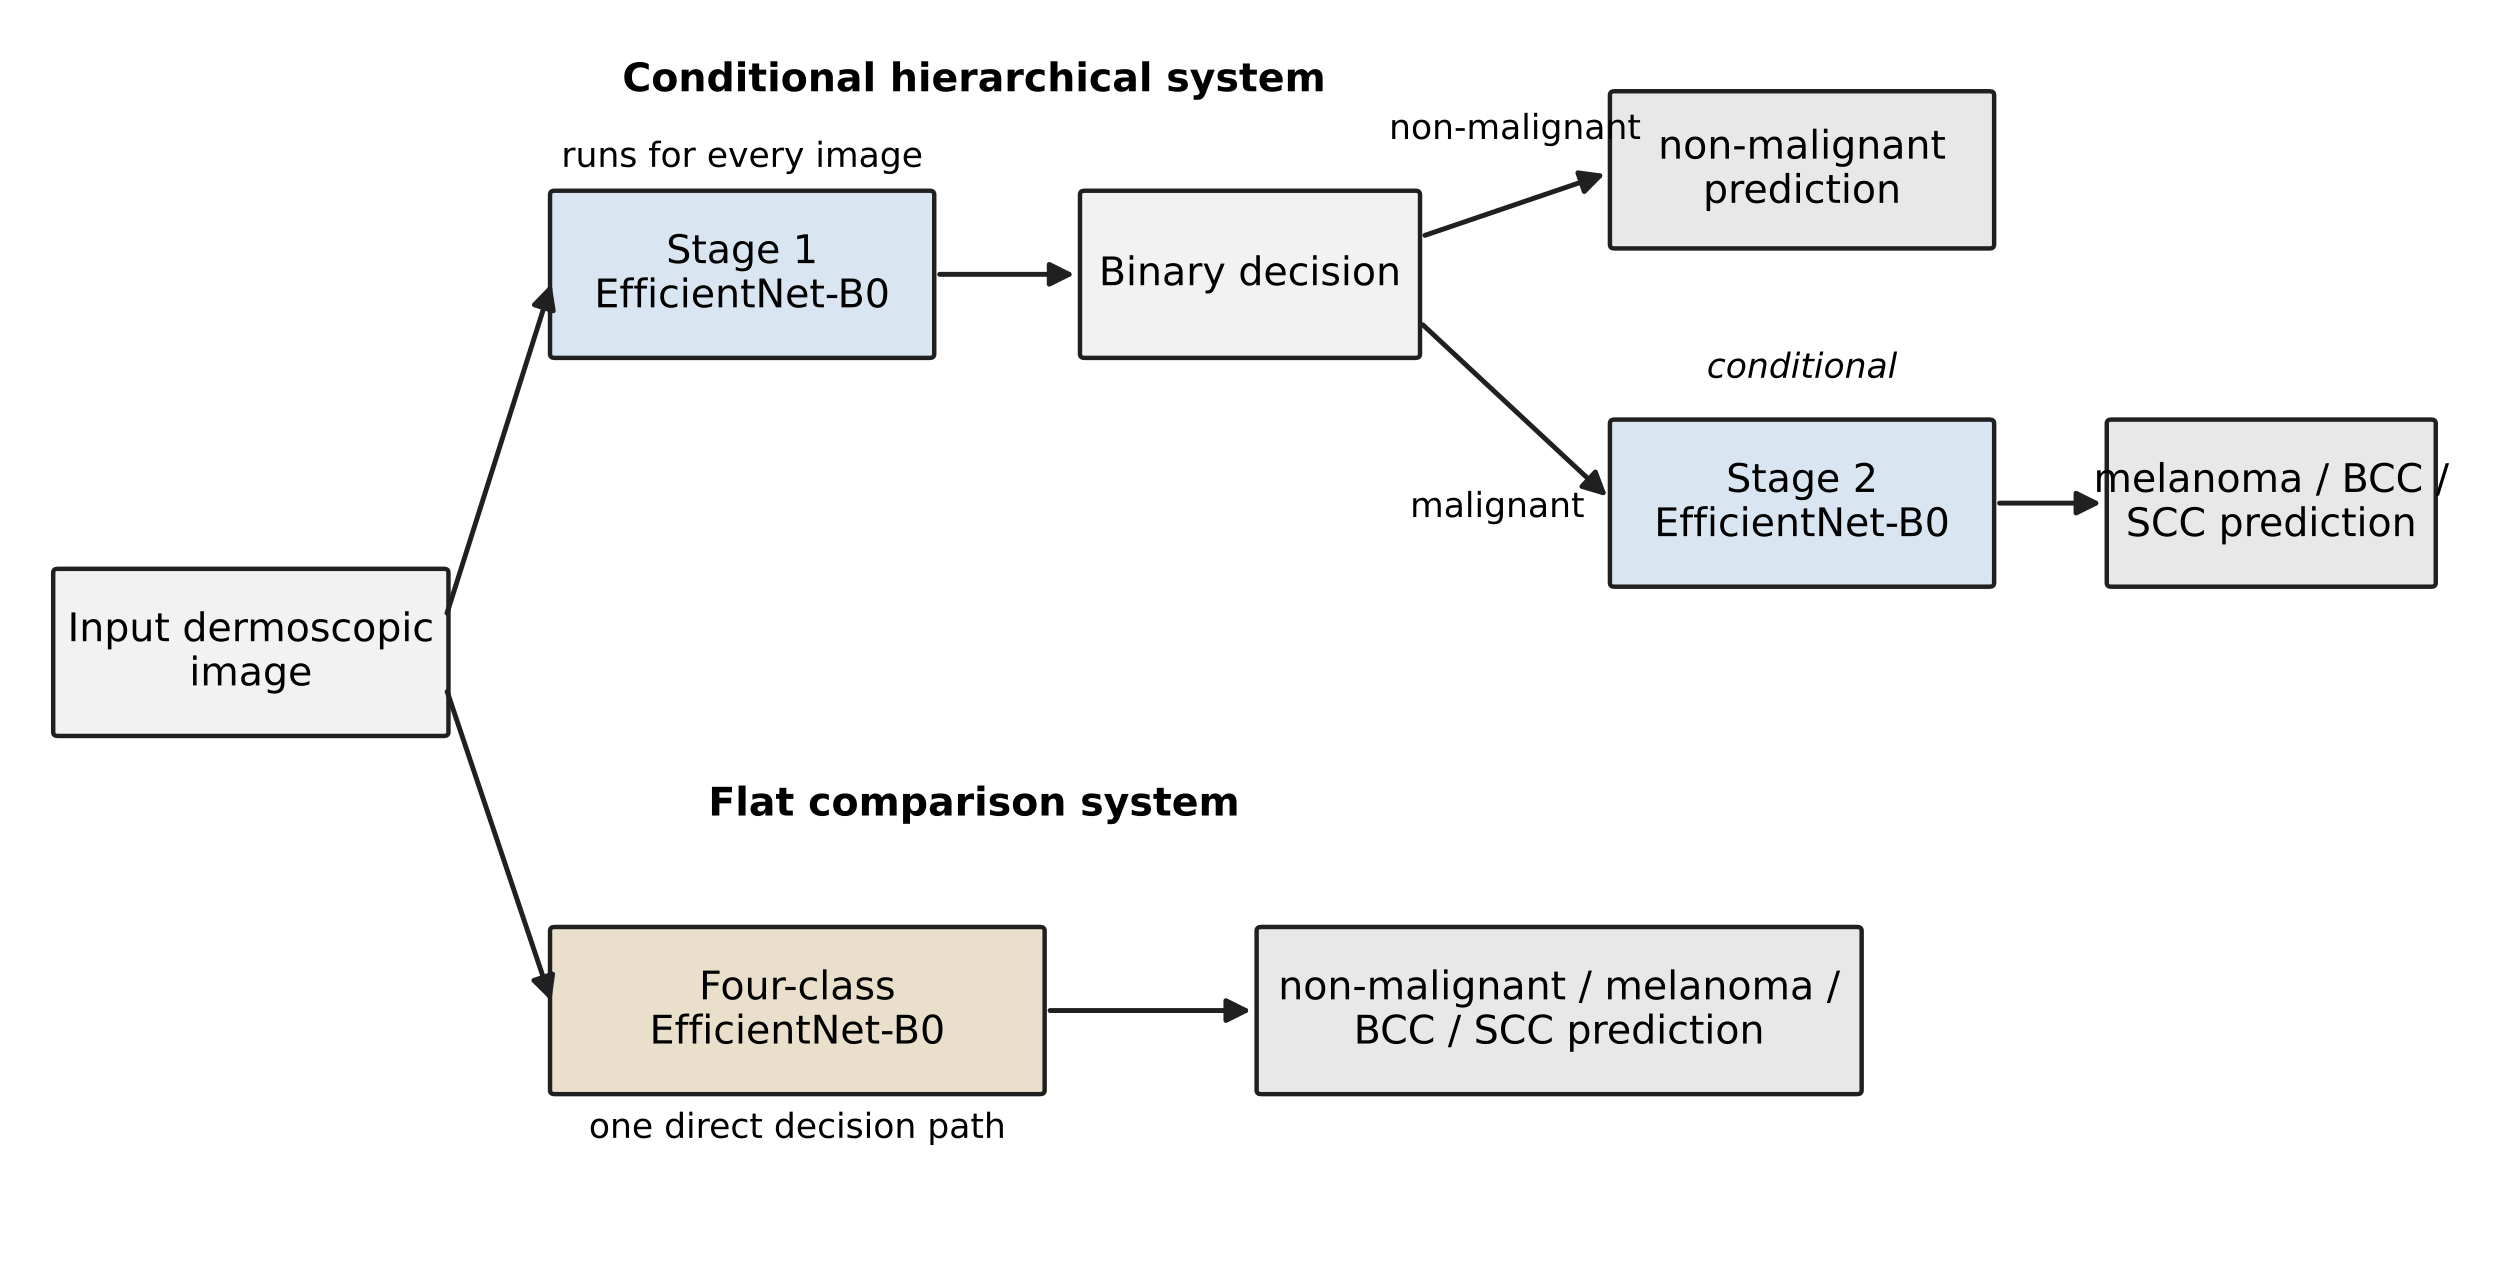
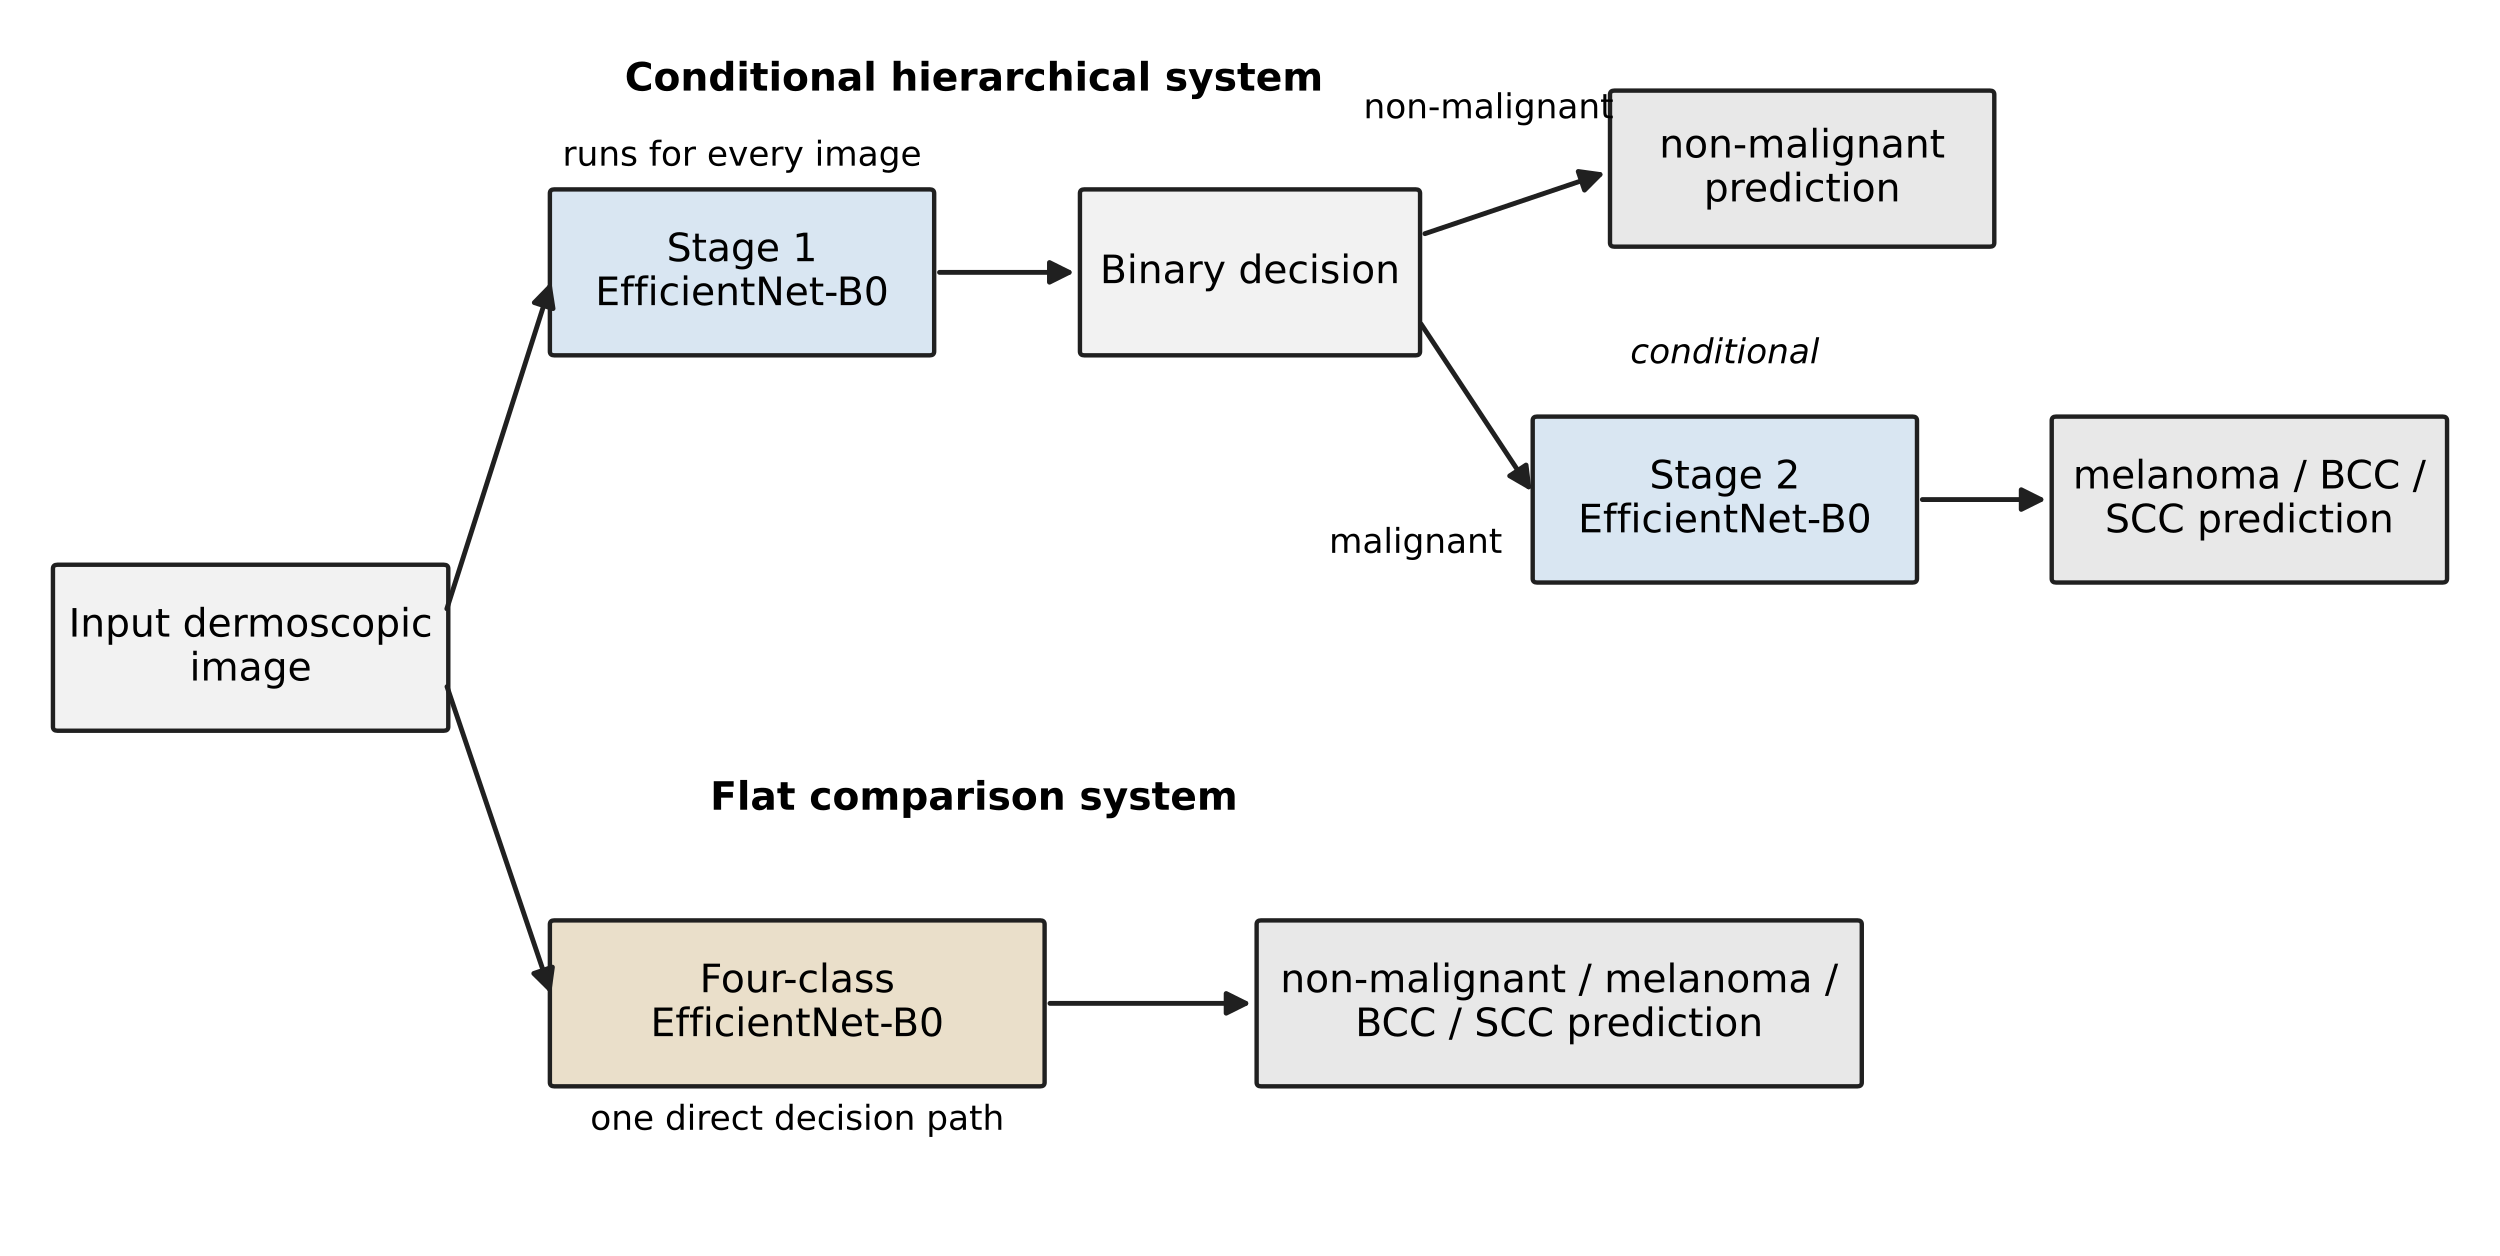
- <svg xmlns="http://www.w3.org/2000/svg" width="506.573pt" height="256.32pt" viewBox="0 0 506.573 256.32" version="1.1">
+ <svg xmlns="http://www.w3.org/2000/svg" width="510.205pt" height="256.32pt" viewBox="0 0 510.205 256.32" version="1.1">
  <defs>
    <style type="text/css">*{stroke-linejoin: round; stroke-linecap: butt}</style>
  </defs>
  <g id="figure_1">
    <g id="patch_1">
-       <path d="M 0 256.32 L 506.573 256.32 L 506.573 0 L 0 0 z " style="fill: #ffffff" />
+       <path d="M 0 256.32 L 510.205 256.32 L 510.205 0 L 0 0 z " style="fill: #ffffff" />
    </g>
    <g id="axes_1">
      <g id="patch_2">
-         <path d="M 11.674 149.126 L 89.975 149.126 Q 90.869 149.126 90.869 148.32 L 90.869 116.064 Q 90.869 115.258 89.975 115.258 L 11.674 115.258 Q 10.779 115.258 10.779 116.064 L 10.779 148.32 Q 10.779 149.126 11.674 149.126 z " clip-path="url(#p8e21a50e27)" style="fill: #f2f2f2; stroke: #202020; stroke-width: 0.9; stroke-linejoin: miter" />
+         <path d="M 11.707 149.126 L 90.585 149.126 Q 91.487 149.126 91.487 148.32 L 91.487 116.064 Q 91.487 115.258 90.585 115.258 L 11.707 115.258 Q 10.806 115.258 10.806 116.064 L 10.806 148.32 Q 10.806 149.126 11.707 149.126 z " clip-path="url(#p70a6893070)" style="fill: #f2f2f2; stroke: #202020; stroke-width: 0.9; stroke-linejoin: miter" />
      </g>
      <g id="patch_3">
-         <path d="M 112.346 72.518 L 188.409 72.518 Q 189.304 72.518 189.304 71.712 L 189.304 39.456 Q 189.304 38.65 188.409 38.65 L 112.346 38.65 Q 111.451 38.65 111.451 39.456 L 111.451 71.712 Q 111.451 72.518 112.346 72.518 z " clip-path="url(#p8e21a50e27)" style="fill: #d9e6f2; stroke: #202020; stroke-width: 0.9; stroke-linejoin: miter" />
+         <path d="M 113.122 72.518 L 189.747 72.518 Q 190.648 72.518 190.648 71.712 L 190.648 39.456 Q 190.648 38.65 189.747 38.65 L 113.122 38.65 Q 112.221 38.65 112.221 39.456 L 112.221 71.712 Q 112.221 72.518 113.122 72.518 z " clip-path="url(#p70a6893070)" style="fill: #d9e6f2; stroke: #202020; stroke-width: 0.9; stroke-linejoin: miter" />
      </g>
      <g id="patch_4">
-         <path d="M 219.729 72.518 L 286.844 72.518 Q 287.739 72.518 287.739 71.712 L 287.739 39.456 Q 287.739 38.65 286.844 38.65 L 219.729 38.65 Q 218.835 38.65 218.835 39.456 L 218.835 71.712 Q 218.835 72.518 219.729 72.518 z " clip-path="url(#p8e21a50e27)" style="fill: #f2f2f2; stroke: #202020; stroke-width: 0.9; stroke-linejoin: miter" />
+         <path d="M 221.298 72.518 L 288.908 72.518 Q 289.809 72.518 289.809 71.712 L 289.809 39.456 Q 289.809 38.65 288.908 38.65 L 221.298 38.65 Q 220.396 38.65 220.396 39.456 L 220.396 71.712 Q 220.396 72.518 221.298 72.518 z " clip-path="url(#p70a6893070)" style="fill: #f2f2f2; stroke: #202020; stroke-width: 0.9; stroke-linejoin: miter" />
      </g>
      <g id="patch_5">
-         <path d="M 327.113 50.342 L 403.176 50.342 Q 404.071 50.342 404.071 49.536 L 404.071 19.296 Q 404.071 18.49 403.176 18.49 L 327.113 18.49 Q 326.218 18.49 326.218 19.296 L 326.218 49.536 Q 326.218 50.342 327.113 50.342 z " clip-path="url(#p8e21a50e27)" style="fill: #e8e8e8; stroke: #202020; stroke-width: 0.9; stroke-linejoin: miter" />
+         <path d="M 329.474 50.342 L 406.098 50.342 Q 406.999 50.342 406.999 49.536 L 406.999 19.296 Q 406.999 18.49 406.098 18.49 L 329.474 18.49 Q 328.572 18.49 328.572 19.296 L 328.572 49.536 Q 328.572 50.342 329.474 50.342 z " clip-path="url(#p70a6893070)" style="fill: #e8e8e8; stroke: #202020; stroke-width: 0.9; stroke-linejoin: miter" />
      </g>
      <g id="patch_6">
-         <path d="M 327.113 118.886 L 403.176 118.886 Q 404.071 118.886 404.071 118.08 L 404.071 85.824 Q 404.071 85.018 403.176 85.018 L 327.113 85.018 Q 326.218 85.018 326.218 85.824 L 326.218 118.08 Q 326.218 118.886 327.113 118.886 z " clip-path="url(#p8e21a50e27)" style="fill: #d9e6f2; stroke: #202020; stroke-width: 0.9; stroke-linejoin: miter" />
+         <path d="M 313.698 118.886 L 390.322 118.886 Q 391.224 118.886 391.224 118.08 L 391.224 85.824 Q 391.224 85.018 390.322 85.018 L 313.698 85.018 Q 312.796 85.018 312.796 85.824 L 312.796 118.08 Q 312.796 118.886 313.698 118.886 z " clip-path="url(#p70a6893070)" style="fill: #d9e6f2; stroke: #202020; stroke-width: 0.9; stroke-linejoin: miter" />
      </g>
      <g id="patch_7">
-         <path d="M 427.784 118.886 L 492.662 118.886 Q 493.557 118.886 493.557 118.08 L 493.557 85.824 Q 493.557 85.018 492.662 85.018 L 427.784 85.018 Q 426.89 85.018 426.89 85.824 L 426.89 118.08 Q 426.89 118.886 427.784 118.886 z " clip-path="url(#p8e21a50e27)" style="fill: #e8e8e8; stroke: #202020; stroke-width: 0.9; stroke-linejoin: miter" />
+         <path d="M 419.62 118.886 L 498.498 118.886 Q 499.4 118.886 499.4 118.08 L 499.4 85.824 Q 499.4 85.018 498.498 85.018 L 419.62 85.018 Q 418.718 85.018 418.718 85.824 L 418.718 118.08 Q 418.718 118.886 419.62 118.886 z " clip-path="url(#p70a6893070)" style="fill: #e8e8e8; stroke: #202020; stroke-width: 0.9; stroke-linejoin: miter" />
      </g>
      <g id="patch_8">
-         <path d="M 112.346 221.702 L 210.781 221.702 Q 211.676 221.702 211.676 220.896 L 211.676 188.64 Q 211.676 187.834 210.781 187.834 L 112.346 187.834 Q 111.451 187.834 111.451 188.64 L 111.451 220.896 Q 111.451 221.702 112.346 221.702 z " clip-path="url(#p8e21a50e27)" style="fill: #eadfca; stroke: #202020; stroke-width: 0.9; stroke-linejoin: miter" />
+         <path d="M 113.122 221.702 L 212.283 221.702 Q 213.185 221.702 213.185 220.896 L 213.185 188.64 Q 213.185 187.834 212.283 187.834 L 113.122 187.834 Q 112.221 187.834 112.221 188.64 L 112.221 220.896 Q 112.221 221.702 113.122 221.702 z " clip-path="url(#p70a6893070)" style="fill: #eadfca; stroke: #202020; stroke-width: 0.9; stroke-linejoin: miter" />
      </g>
      <g id="patch_9">
-         <path d="M 255.524 221.702 L 376.33 221.702 Q 377.225 221.702 377.225 220.896 L 377.225 188.64 Q 377.225 187.834 376.33 187.834 L 255.524 187.834 Q 254.629 187.834 254.629 188.64 L 254.629 220.896 Q 254.629 221.702 255.524 221.702 z " clip-path="url(#p8e21a50e27)" style="fill: #e8e8e8; stroke: #202020; stroke-width: 0.9; stroke-linejoin: miter" />
+         <path d="M 257.356 221.702 L 379.054 221.702 Q 379.956 221.702 379.956 220.896 L 379.956 188.64 Q 379.956 187.834 379.054 187.834 L 257.356 187.834 Q 256.455 187.834 256.455 188.64 L 256.455 220.896 Q 256.455 221.702 257.356 221.702 z " clip-path="url(#p70a6893070)" style="fill: #e8e8e8; stroke: #202020; stroke-width: 0.9; stroke-linejoin: miter" />
      </g>
      <g id="patch_10">
-         <path d="M 90.58 124.236 Q 101.161 90.863 111.404 58.556 " clip-path="url(#p8e21a50e27)" style="fill: none; stroke: #202020; stroke-linecap: round" />
-         <path d="M 108.288 61.765 L 111.404 58.556 L 112.101 62.974 z " clip-path="url(#p8e21a50e27)" style="fill: #202020; stroke: #202020; stroke-linecap: round" />
+         <path d="M 91.195 124.236 Q 101.854 90.863 112.173 58.556 " clip-path="url(#p70a6893070)" style="fill: none; stroke: #202020; stroke-linecap: round" />
+         <path d="M 109.051 61.757 L 112.173 58.556 L 112.861 62.974 z " clip-path="url(#p70a6893070)" style="fill: #202020; stroke: #202020; stroke-linecap: round" />
      </g>
      <g id="patch_11">
-         <path d="M 190.409 55.584 Q 204.069 55.584 216.611 55.584 " clip-path="url(#p8e21a50e27)" style="fill: none; stroke: #202020; stroke-linecap: round" />
-         <path d="M 212.611 53.584 L 216.611 55.584 L 212.611 57.584 z " clip-path="url(#p8e21a50e27)" style="fill: #202020; stroke: #202020; stroke-linecap: round" />
+         <path d="M 191.745 55.584 Q 205.521 55.584 218.178 55.584 " clip-path="url(#p70a6893070)" style="fill: none; stroke: #202020; stroke-linecap: round" />
+         <path d="M 214.178 53.584 L 218.178 55.584 L 214.178 57.584 z " clip-path="url(#p70a6893070)" style="fill: #202020; stroke: #202020; stroke-linecap: round" />
      </g>
      <g id="patch_12">
-         <path d="M 288.739 47.681 Q 306.977 41.472 324.157 35.624 " clip-path="url(#p8e21a50e27)" style="fill: none; stroke: #202020; stroke-linecap: round" />
-         <path d="M 319.726 35.02 L 324.157 35.624 L 321.015 38.806 z " clip-path="url(#p8e21a50e27)" style="fill: #202020; stroke: #202020; stroke-linecap: round" />
+         <path d="M 290.802 47.686 Q 309.191 41.472 326.521 35.615 " clip-path="url(#p70a6893070)" style="fill: none; stroke: #202020; stroke-linecap: round" />
+         <path d="M 322.092 35.001 L 326.521 35.615 L 323.372 38.791 z " clip-path="url(#p70a6893070)" style="fill: #202020; stroke: #202020; stroke-linecap: round" />
      </g>
      <g id="patch_13">
-         <path d="M 288.306 65.816 Q 306.979 83.204 324.833 99.829 " clip-path="url(#p8e21a50e27)" style="fill: none; stroke: #202020; stroke-linecap: round" />
-         <path d="M 323.269 95.64 L 324.833 99.829 L 320.543 98.567 z " clip-path="url(#p8e21a50e27)" style="fill: #202020; stroke: #202020; stroke-linecap: round" />
+         <path d="M 290.011 66.123 Q 301.303 83.203 311.978 99.351 " clip-path="url(#p70a6893070)" style="fill: none; stroke: #202020; stroke-linecap: round" />
+         <path d="M 311.441 94.911 L 311.978 99.351 L 308.104 97.117 z " clip-path="url(#p70a6893070)" style="fill: #202020; stroke: #202020; stroke-linecap: round" />
      </g>
      <g id="patch_14">
-         <path d="M 405.173 101.952 Q 415.478 101.952 424.665 101.952 " clip-path="url(#p8e21a50e27)" style="fill: none; stroke: #202020; stroke-linecap: round" />
-         <path d="M 420.665 99.952 L 424.665 101.952 L 420.665 103.952 z " clip-path="url(#p8e21a50e27)" style="fill: #202020; stroke: #202020; stroke-linecap: round" />
+         <path d="M 392.322 101.952 Q 404.969 101.952 416.499 101.952 " clip-path="url(#p70a6893070)" style="fill: none; stroke: #202020; stroke-linecap: round" />
+         <path d="M 412.499 99.952 L 416.499 101.952 L 412.499 103.952 z " clip-path="url(#p70a6893070)" style="fill: #202020; stroke: #202020; stroke-linecap: round" />
      </g>
      <g id="patch_15">
-         <path d="M 90.612 140.136 Q 101.16 171.503 111.352 201.811 " clip-path="url(#p8e21a50e27)" style="fill: none; stroke: #202020; stroke-linecap: round" />
-         <path d="M 111.972 197.382 L 111.352 201.811 L 108.181 198.657 z " clip-path="url(#p8e21a50e27)" style="fill: #202020; stroke: #202020; stroke-linecap: round" />
+         <path d="M 91.228 140.136 Q 101.854 171.503 112.121 201.812 " clip-path="url(#p70a6893070)" style="fill: none; stroke: #202020; stroke-linecap: round" />
+         <path d="M 112.731 197.381 L 112.121 201.812 L 108.943 198.665 z " clip-path="url(#p70a6893070)" style="fill: #202020; stroke: #202020; stroke-linecap: round" />
      </g>
      <g id="patch_16">
-         <path d="M 212.783 204.768 Q 233.153 204.768 252.405 204.768 " clip-path="url(#p8e21a50e27)" style="fill: none; stroke: #202020; stroke-linecap: round" />
-         <path d="M 248.405 202.768 L 252.405 204.768 L 248.405 206.768 z " clip-path="url(#p8e21a50e27)" style="fill: #202020; stroke: #202020; stroke-linecap: round" />
+         <path d="M 214.283 204.768 Q 234.819 204.768 254.238 204.768 " clip-path="url(#p70a6893070)" style="fill: none; stroke: #202020; stroke-linecap: round" />
+         <path d="M 250.238 202.768 L 254.238 204.768 L 250.238 206.768 z " clip-path="url(#p70a6893070)" style="fill: #202020; stroke: #202020; stroke-linecap: round" />
      </g>
      <g id="text_1">
-         <text style="font-size: 8px; font-family: 'DejaVu Sans'" transform="translate(13.69633 129.9204)">Input dermoscopic</text>
-         <text style="font-size: 8px; font-family: 'DejaVu Sans'" transform="translate(38.36508 138.8786)">image</text>
+         <text style="font-size: 8px; font-family: 'DejaVu Sans'" transform="translate(14.01826 129.9204)">Input dermoscopic</text>
+         <text style="font-size: 8px; font-family: 'DejaVu Sans'" transform="translate(38.68701 138.8786)">image</text>
      </g>
      <g id="text_2">
-         <text style="font-weight: 700; font-size: 8px; font-family: 'DejaVu Sans'; text-anchor: middle" x="197.358" y="18.49" transform="rotate(-0 197.3579 18.4896)">Conditional hierarchical system</text>
+         <text style="font-weight: 700; font-size: 8px; font-family: 'DejaVu Sans'; text-anchor: middle" x="198.761" y="18.49" transform="rotate(-0 198.7612 18.4896)">Conditional hierarchical system</text>
      </g>
      <g id="text_3">
-         <text style="font-size: 8px; font-family: 'DejaVu Sans'" transform="translate(135.0021 53.31238)">Stage 1</text>
-         <text style="font-size: 8px; font-family: 'DejaVu Sans'" transform="translate(120.4383 62.27063)">EfficientNet-B0</text>
+         <text style="font-size: 8px; font-family: 'DejaVu Sans'" transform="translate(136.0587 53.31238)">Stage 1</text>
+         <text style="font-size: 8px; font-family: 'DejaVu Sans'" transform="translate(121.4949 62.27063)">EfficientNet-B0</text>
      </g>
      <g id="text_4">
-         <text style="font-size: 8px; font-family: 'DejaVu Sans'; text-anchor: middle" x="253.287" y="57.791" transform="rotate(-0 253.2867 57.7915)">Binary decision</text>
+         <text style="font-size: 8px; font-family: 'DejaVu Sans'; text-anchor: middle" x="255.103" y="57.791" transform="rotate(-0 255.1027 57.7915)">Binary decision</text>
      </g>
      <g id="text_5">
-         <text style="font-size: 8px; font-family: 'DejaVu Sans'" transform="translate(335.9849 32.14437)">non-malignant</text>
-         <text style="font-size: 8px; font-family: 'DejaVu Sans'" transform="translate(345.0774 41.10263)">prediction</text>
+         <text style="font-size: 8px; font-family: 'DejaVu Sans'" transform="translate(338.6264 32.14437)">non-malignant</text>
+         <text style="font-size: 8px; font-family: 'DejaVu Sans'" transform="translate(347.7189 41.10263)">prediction</text>
      </g>
      <g id="text_6">
-         <text style="font-size: 8px; font-family: 'DejaVu Sans'" transform="translate(349.7686 99.68037)">Stage 2</text>
-         <text style="font-size: 8px; font-family: 'DejaVu Sans'" transform="translate(335.2049 108.6386)">EfficientNet-B0</text>
+         <text style="font-size: 8px; font-family: 'DejaVu Sans'" transform="translate(336.6345 99.68037)">Stage 2</text>
+         <text style="font-size: 8px; font-family: 'DejaVu Sans'" transform="translate(322.0708 108.6386)">EfficientNet-B0</text>
      </g>
      <g id="text_7">
-         <text style="font-size: 8px; font-family: 'DejaVu Sans'" transform="translate(424.2038 99.68037)">melanoma / BCC /</text>
-         <text style="font-size: 8px; font-family: 'DejaVu Sans'" transform="translate(430.7594 108.6386)">SCC prediction</text>
+         <text style="font-size: 8px; font-family: 'DejaVu Sans'" transform="translate(423.0397 99.68037)">melanoma / BCC /</text>
+         <text style="font-size: 8px; font-family: 'DejaVu Sans'" transform="translate(429.5953 108.6386)">SCC prediction</text>
      </g>
      <g id="text_8">
-         <text style="font-size: 7px; font-family: 'DejaVu Sans'; text-anchor: middle" x="150.378" y="33.811" transform="rotate(-0 150.3777 33.8112)">runs for every image</text>
+         <text style="font-size: 7px; font-family: 'DejaVu Sans'; text-anchor: middle" x="151.434" y="33.811" transform="rotate(-0 151.4343 33.8112)">runs for every image</text>
      </g>
      <g id="text_9">
-         <text style="font-style: italic; font-size: 7px; font-family: 'DejaVu Sans'; text-anchor: middle" x="365.144" y="76.55" transform="rotate(-0 365.1443 76.5504)">conditional</text>
+         <text style="font-style: italic; font-size: 7px; font-family: 'DejaVu Sans'; text-anchor: middle" x="352.01" y="74.131" transform="rotate(-0 352.0101 74.1312)">conditional</text>
      </g>
      <g id="text_10">
-         <text style="font-size: 7px; font-family: 'DejaVu Sans'; text-anchor: middle" x="306.978" y="28.166" transform="rotate(-0 306.9783 28.1664)">non-malignant</text>
+         <text style="font-size: 7px; font-family: 'DejaVu Sans'; text-anchor: middle" x="303.782" y="24.134" transform="rotate(-0 303.7818 24.1344)">non-malignant</text>
      </g>
      <g id="text_11">
-         <text style="font-size: 7px; font-family: 'DejaVu Sans'; text-anchor: middle" x="303.399" y="104.774" transform="rotate(-0 303.3989 104.7744)">malignant</text>
+         <text style="font-size: 7px; font-family: 'DejaVu Sans'; text-anchor: middle" x="288.908" y="112.838" transform="rotate(-0 288.9076 112.8384)">malignant</text>
      </g>
      <g id="text_12">
-         <text style="font-weight: 700; font-size: 8px; font-family: 'DejaVu Sans'; text-anchor: middle" x="197.358" y="165.254" transform="rotate(-0 197.3579 165.2544)">Flat comparison system</text>
+         <text style="font-weight: 700; font-size: 8px; font-family: 'DejaVu Sans'; text-anchor: middle" x="198.761" y="165.254" transform="rotate(-0 198.7612 165.2544)">Flat comparison system</text>
      </g>
      <g id="text_13">
-         <text style="font-size: 8px; font-family: 'DejaVu Sans'" transform="translate(141.6635 202.4964)">Four-class</text>
-         <text style="font-size: 8px; font-family: 'DejaVu Sans'" transform="translate(131.6241 211.4546)">EfficientNet-B0</text>
+         <text style="font-size: 8px; font-family: 'DejaVu Sans'" transform="translate(142.8026 202.4964)">Four-class</text>
+         <text style="font-size: 8px; font-family: 'DejaVu Sans'" transform="translate(132.7632 211.4546)">EfficientNet-B0</text>
      </g>
      <g id="text_14">
-         <text style="font-size: 8px; font-family: 'DejaVu Sans'" transform="translate(259.0088 202.4964)">non-malignant / melanoma /</text>
-         <text style="font-size: 8px; font-family: 'DejaVu Sans'" transform="translate(274.3125 211.4546)">BCC / SCC prediction</text>
+         <text style="font-size: 8px; font-family: 'DejaVu Sans'" transform="translate(261.2871 202.4964)">non-malignant / melanoma /</text>
+         <text style="font-size: 8px; font-family: 'DejaVu Sans'" transform="translate(276.5908 211.4546)">BCC / SCC prediction</text>
      </g>
      <g id="text_15">
-         <text style="font-size: 7px; font-family: 'DejaVu Sans'; text-anchor: middle" x="161.563" y="230.573" transform="rotate(-0 161.5635 230.5728)">one direct decision path</text>
+         <text style="font-size: 7px; font-family: 'DejaVu Sans'; text-anchor: middle" x="162.703" y="230.573" transform="rotate(-0 162.7026 230.5728)">one direct decision path</text>
      </g>
    </g>
  </g>
  <defs>
-     <clipPath id="p8e21a50e27">
-       <rect x="7.2" y="7.2" width="492.173" height="241.92" />
+     <clipPath id="p70a6893070">
+       <rect x="7.2" y="7.2" width="495.805" height="241.92" />
    </clipPath>
  </defs>
</svg>
